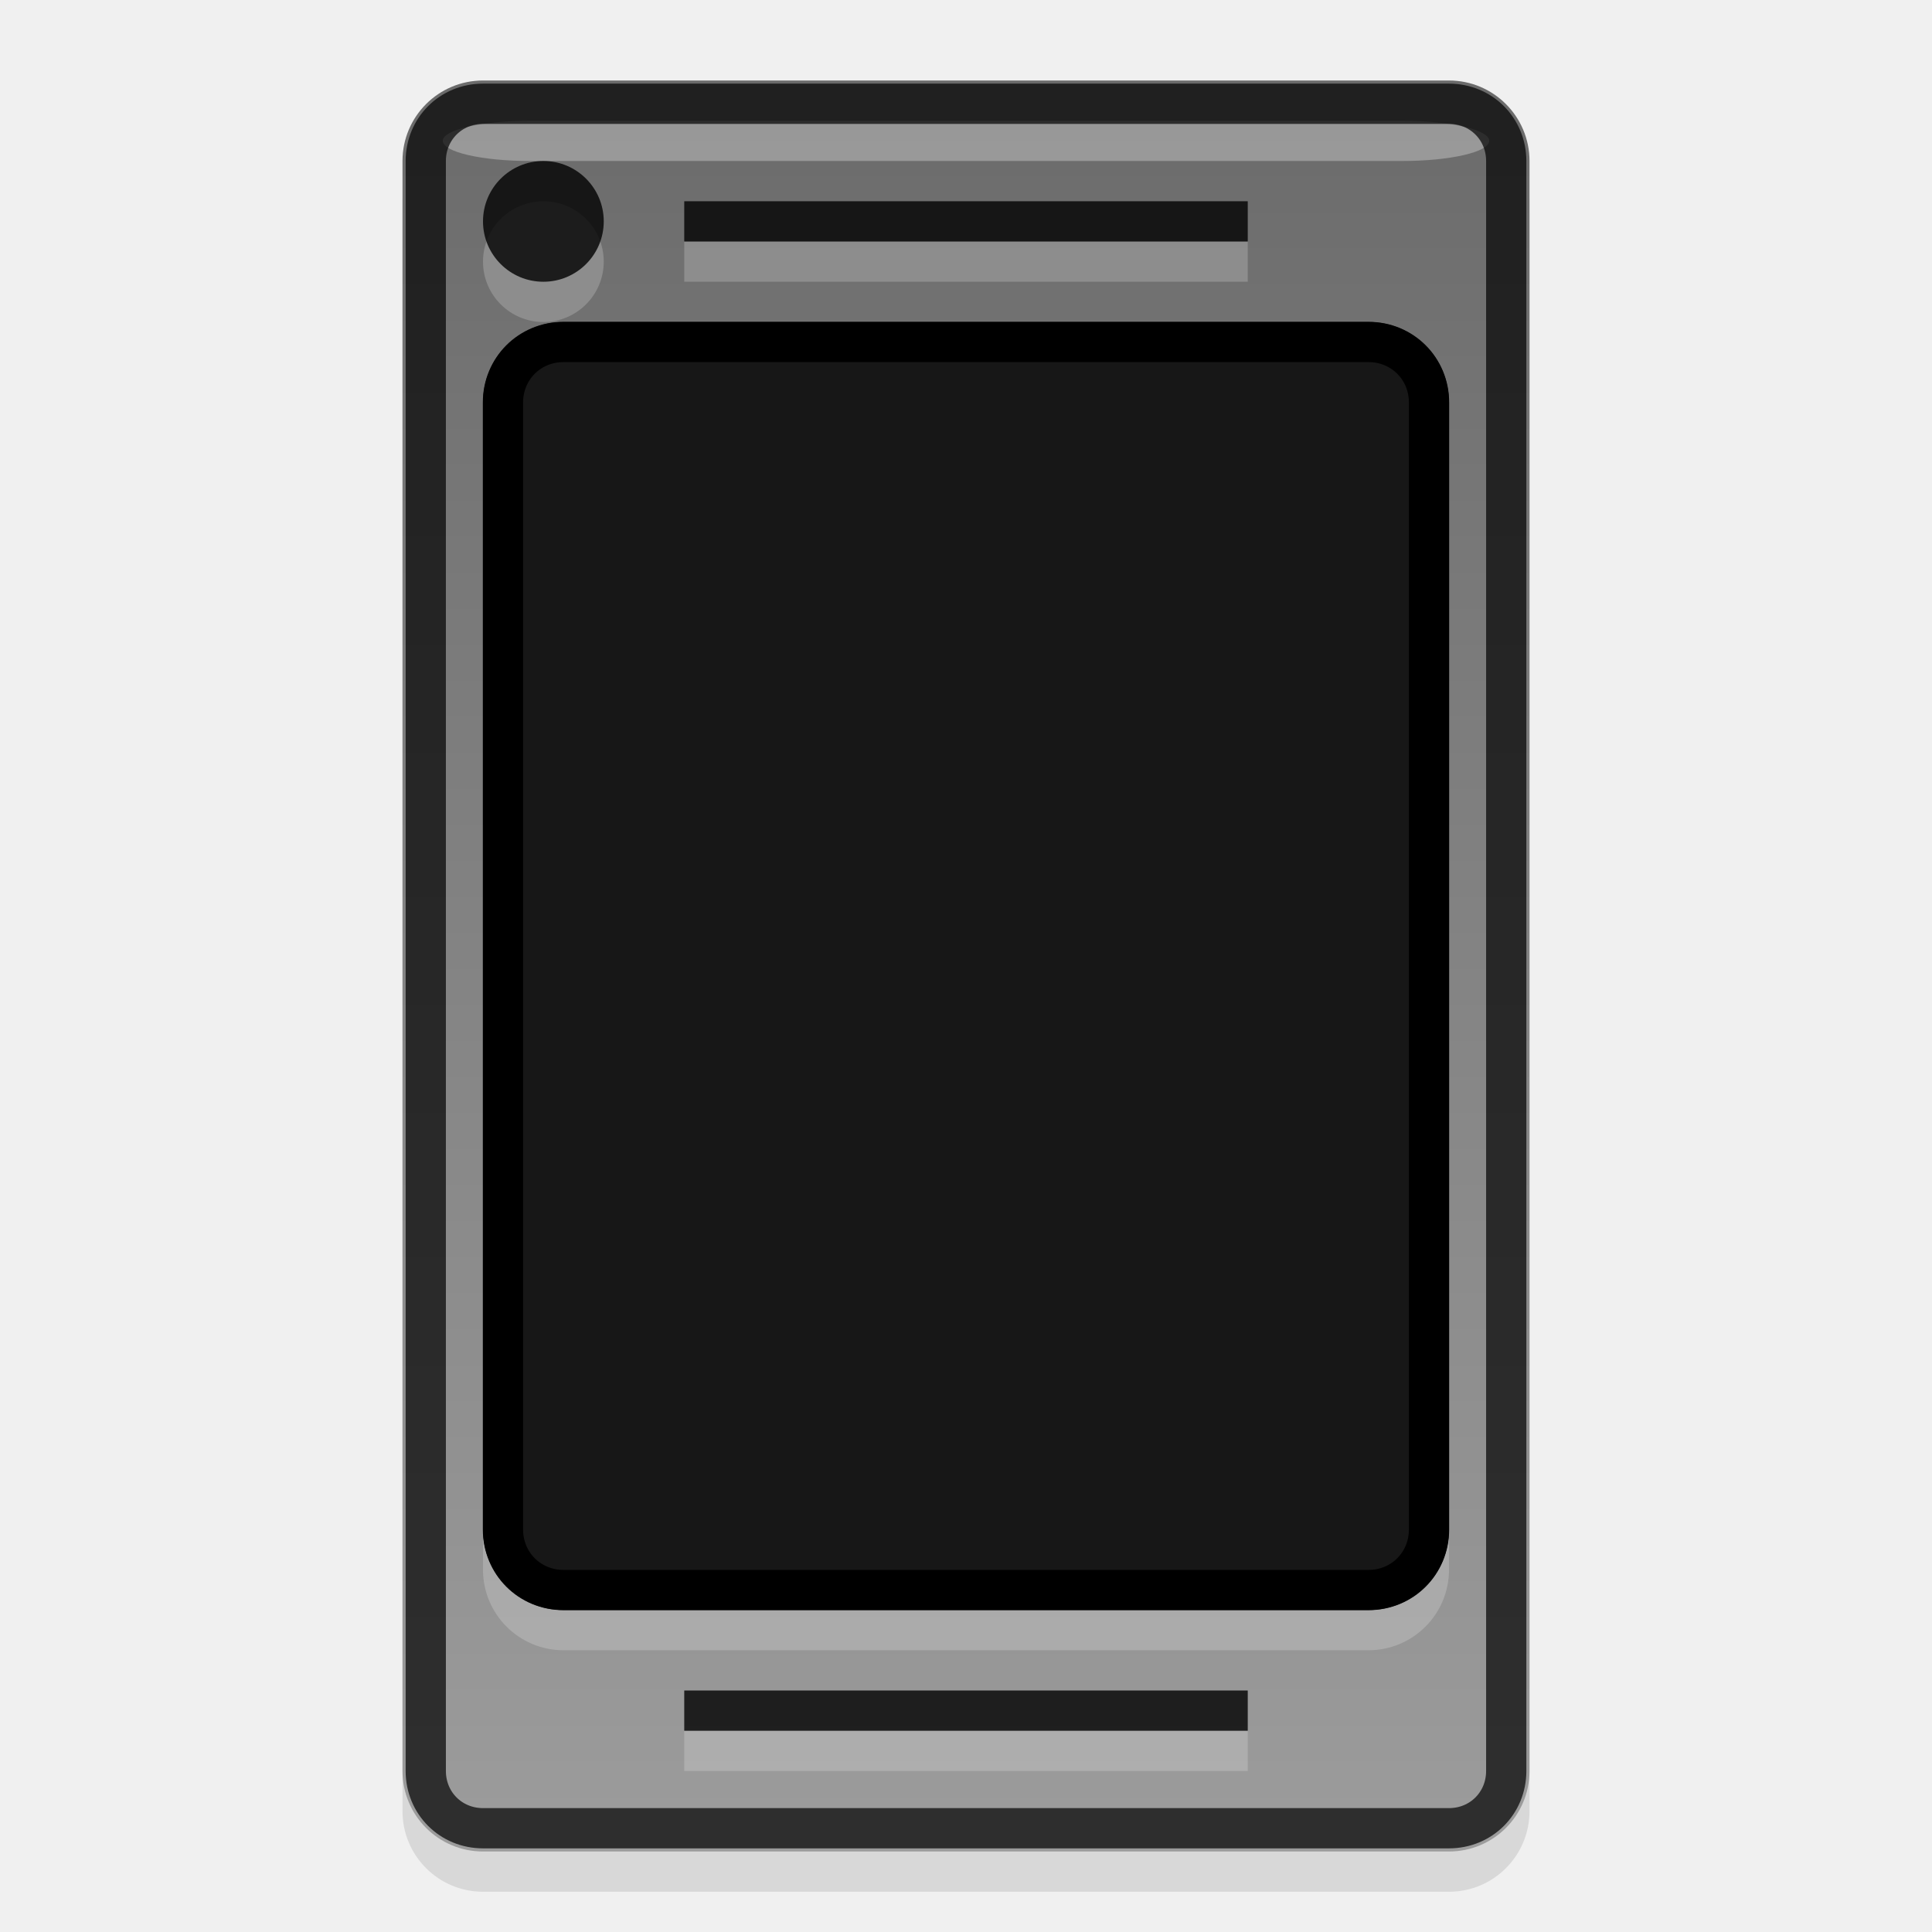
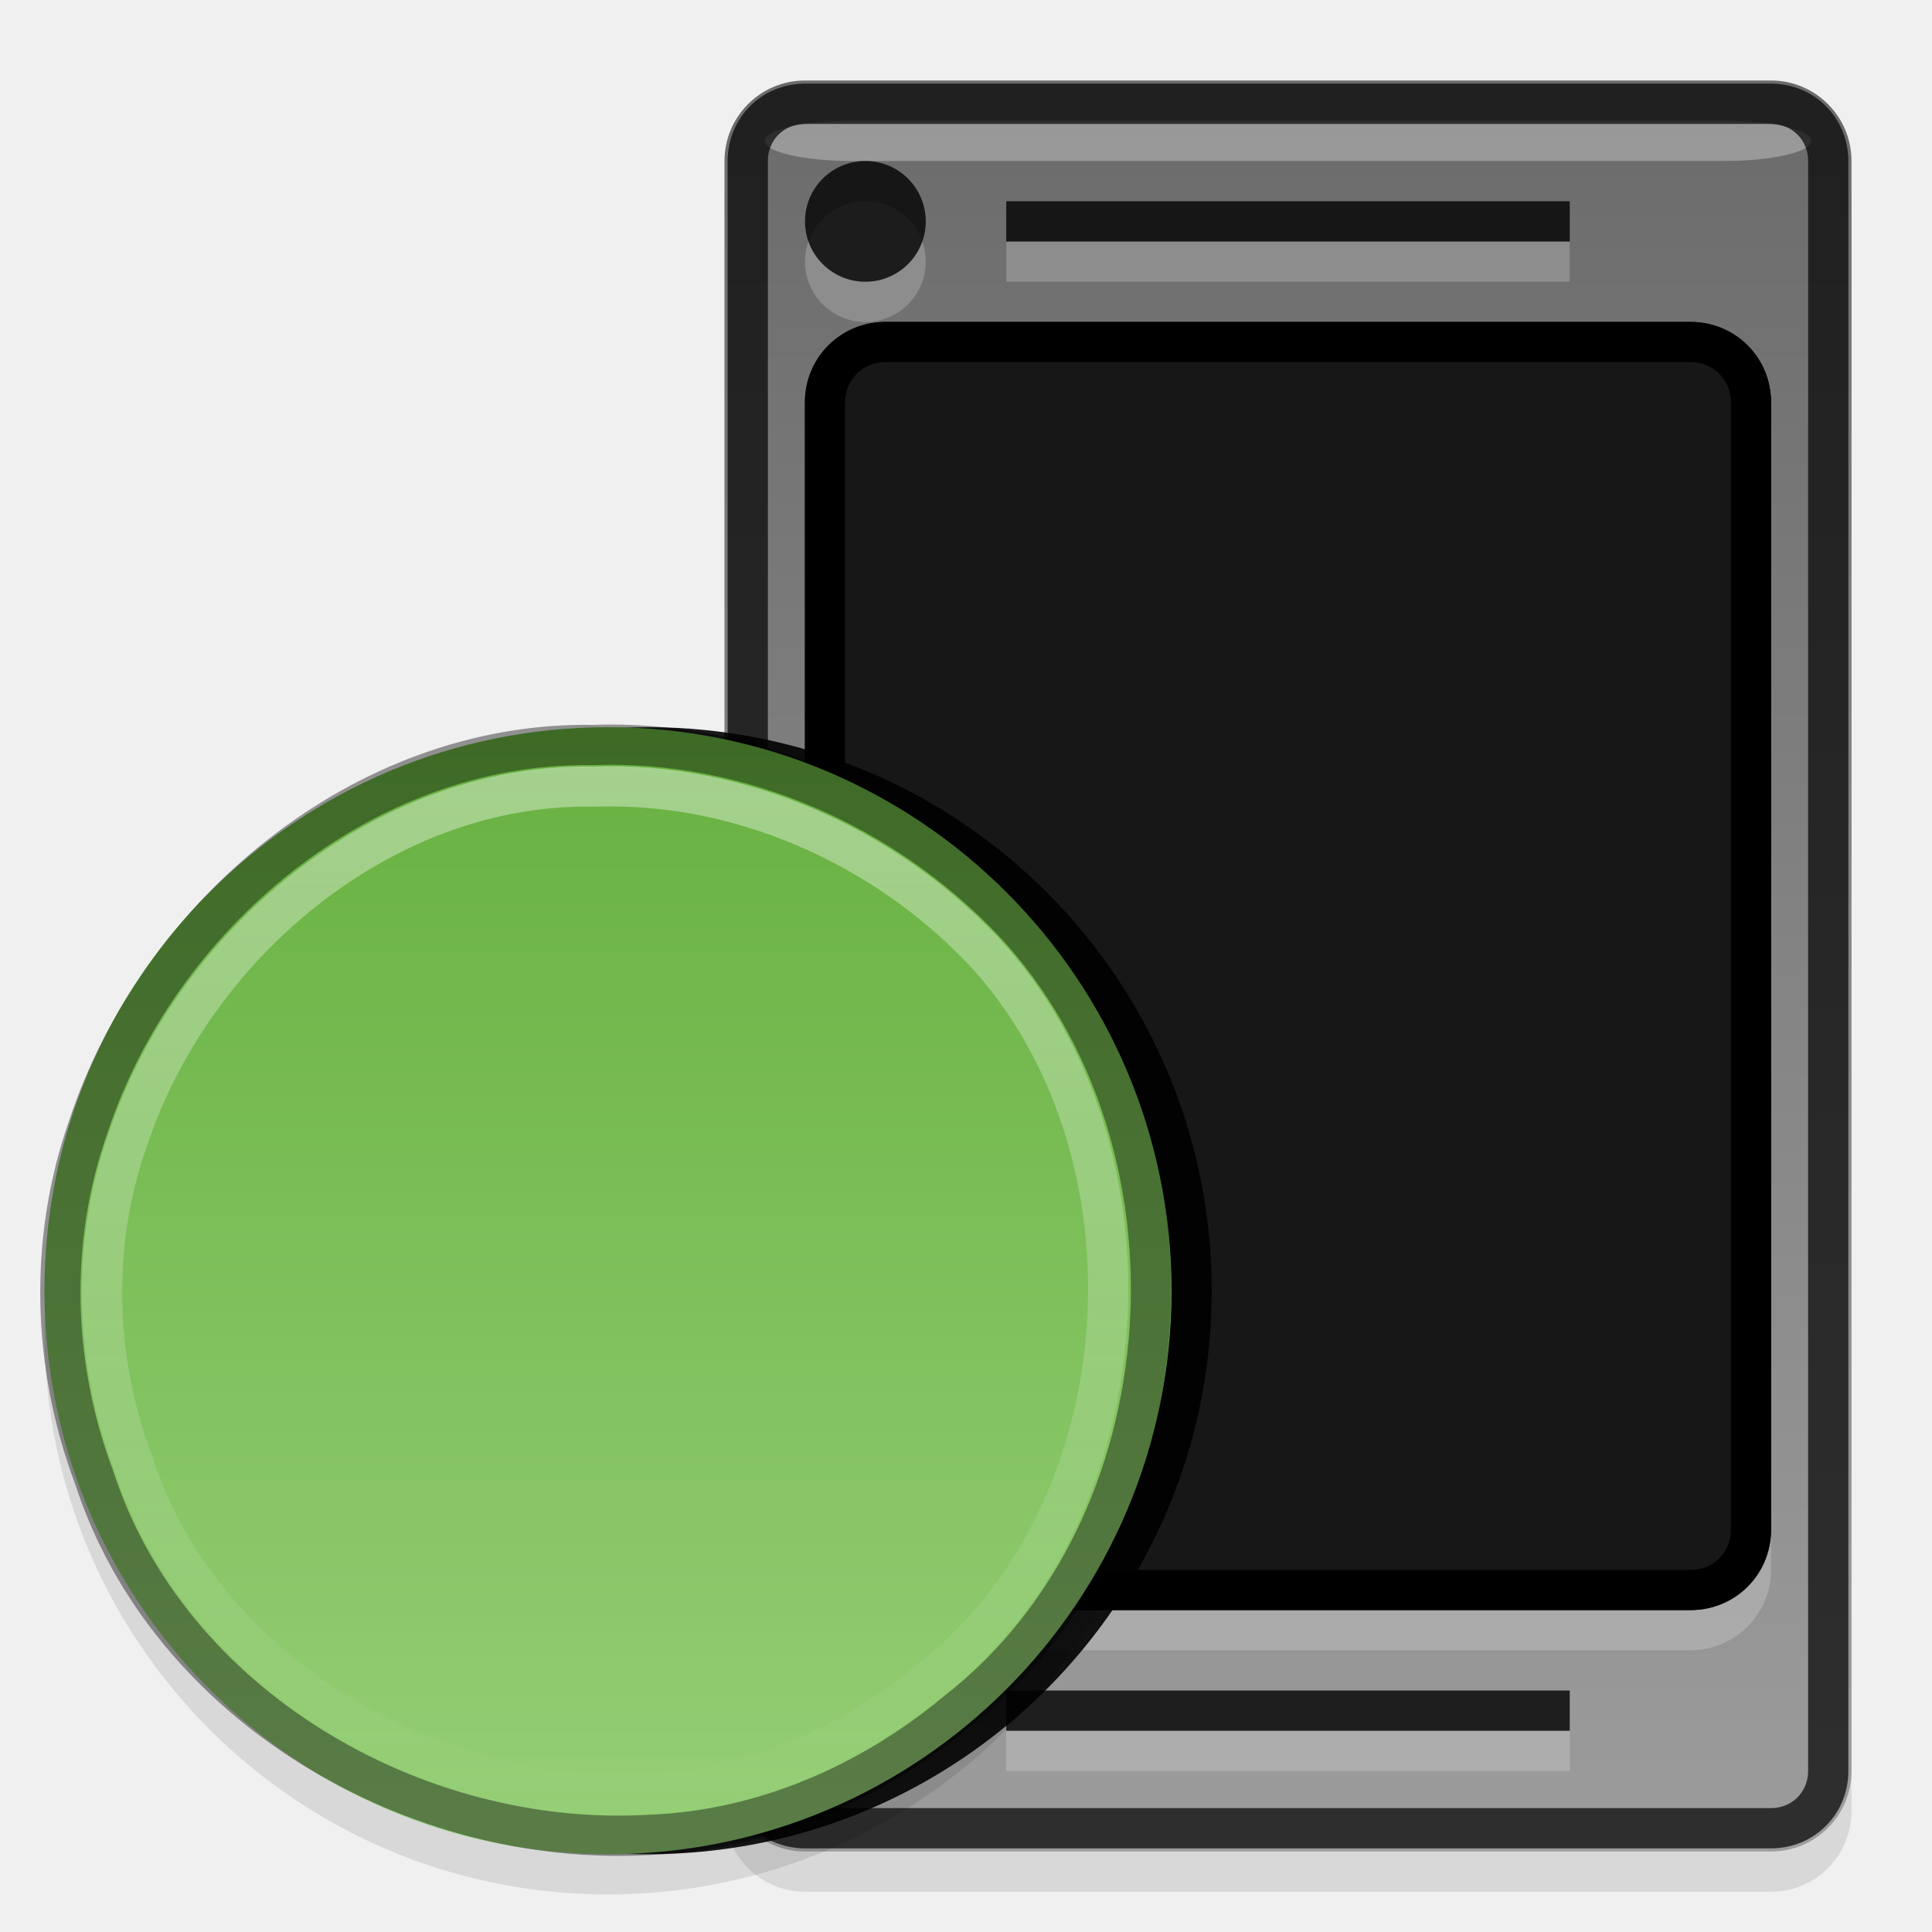
- <svg xmlns="http://www.w3.org/2000/svg" xmlns:xlink="http://www.w3.org/1999/xlink" id="svg2" version="1.1" viewBox="0 0 48 48">
+ <svg xmlns="http://www.w3.org/2000/svg" xmlns:xlink="http://www.w3.org/1999/xlink" viewBox="0 0 48 48" version="1.1" id="svg2">
  <defs id="defs4">
    <linearGradient id="linearGradient4168">
-       <stop stop-opacity="1" id="stop4170" stop-color="#6a6a6a" />
-       <stop stop-opacity="1" id="stop4172" stop-color="#9c9c9c" offset="1" />
+       <stop stop-color="#6a6a6a" id="stop4170" stop-opacity="1" />
+       <stop offset="1" stop-color="#9c9c9c" id="stop4172" stop-opacity="1" />
    </linearGradient>
-     <linearGradient gradientTransform="matrix(0.875 0 0 1.047619 3 -1.142857)" gradientUnits="userSpaceOnUse" xlink:href="#linearGradient4168" y1="2.284" id="linearGradient4174" x1="27" y2="45" x2="27" />
+     <linearGradient x2="27" y2="45" x1="27" id="linearGradient4174" y1="2.284" xlink:href="#linearGradient4168" gradientUnits="userSpaceOnUse" gradientTransform="matrix(0.875,0,0,1.047619,10.99999,-1.142857)" />
+     <linearGradient id="linearGradient4181">
+       <stop stop-color="#fff" id="stop4183" stop-opacity="1" />
+       <stop offset="1" stop-color="#fff" id="stop4185" stop-opacity="0" />
+     </linearGradient>
+     <linearGradient x2="0" y2="43" id="1" y1="3" gradientUnits="userSpaceOnUse" gradientTransform="matrix(0.7,0,0,0.7,-1.683293,15.26653)">
+       <stop stop-color="#66b03e" id="stop12" />
+       <stop offset="1" stop-color="#95ce76" id="stop14" />
+     </linearGradient>
+     <linearGradient gradientTransform="translate(-0.8953341,0.061952)" x2="22" y2="45" x1="22" id="linearGradient4187" y1="19" xlink:href="#linearGradient4181" gradientUnits="userSpaceOnUse" />
  </defs>
-   <rect fill-rule="evenodd" width="28" stroke-miterlimit="4" stroke="none" height="44" fill="#000" opacity="0.1" stroke-width="1" stroke-linejoin="round" stroke-dasharray="none" id="rect4205" y="3" x="10" fill-opacity="1" stroke-opacity="1" stroke-dashoffset="0" ry="2" rx="2" stroke-linecap="round" />
-   <rect fill-rule="evenodd" width="28" stroke-miterlimit="4" stroke="none" height="44" fill="url(#linearGradient4174)" opacity="1" stroke-width="1" stroke-linejoin="round" stroke-dasharray="none" id="rect3366" y="2" x="10" fill-opacity="1" stroke-opacity="1" stroke-dashoffset="0" ry="2" rx="2" stroke-linecap="round" />
-   <rect fill-rule="evenodd" width="26" stroke-miterlimit="4" stroke="none" height="1" fill="#fff" opacity="0.3" stroke-width="1" stroke-linejoin="round" stroke-dasharray="none" id="rect4209" y="3" x="11" fill-opacity="1" stroke-opacity="1" stroke-dashoffset="0" ry="0.5" rx="2.167" stroke-linecap="round" />
-   <rect stroke="none" width="14" height="1" opacity="0.2" stroke-width="1" stroke-dashoffset="0" stroke-dasharray="none" id="rect4199" stroke-linejoin="round" fill-rule="evenodd" y="6" x="17" fill="#fff" stroke-miterlimit="4" stroke-linecap="round" stroke-opacity="1" fill-opacity="1" />
-   <rect fill-rule="evenodd" width="24" stroke-miterlimit="4" stroke="none" height="32" fill="#fff" opacity="0.2" stroke-width="1" stroke-linejoin="round" stroke-dasharray="none" id="rect4191" y="9" x="12" fill-opacity="1" stroke-opacity="1" stroke-dashoffset="0" ry="2" rx="2" stroke-linecap="round" />
-   <rect stroke="none" width="14" height="1" opacity="0.2" stroke-width="1" stroke-dashoffset="0" stroke-dasharray="none" id="rect4201" stroke-linejoin="round" fill-rule="evenodd" y="43" x="17" fill="#fff" stroke-miterlimit="4" stroke-linecap="round" stroke-opacity="1" fill-opacity="1" />
-   <rect fill-rule="evenodd" width="24" stroke-miterlimit="4" stroke="none" height="32" fill="#171717" opacity="1" stroke-width="1" stroke-linejoin="round" stroke-dasharray="none" id="rect4190" y="8" x="12" fill-opacity="1" stroke-opacity="1" stroke-dashoffset="0" ry="2" rx="2" stroke-linecap="round" />
-   <circle cy="6.5" cx="13.5" stroke="none" stroke-width="1" opacity="0.2" r="1.5" stroke-dashoffset="0" stroke-dasharray="none" stroke-linejoin="round" id="circle4203" fill-rule="evenodd" stroke-miterlimit="4" fill="#fff" stroke-linecap="round" stroke-opacity="1" fill-opacity="1" />
-   <path stroke="#000" stroke-width="1" opacity="0.7" stroke-dashoffset="0" d="m 12,2.578 c -0.798,0 -1.422,0.624 -1.422,1.422 l 0,40 c 0,0.798 0.624,1.422 1.422,1.422 l 24,0 c 0.798,0 1.422,-0.624 1.422,-1.422 l 0,-40 C 37.422,3.202 36.798,2.578 36,2.578 l -24,0 z" stroke-dasharray="none" stroke-linejoin="round" id="path4185" fill-rule="evenodd" stroke-miterlimit="4" fill="none" stroke-linecap="round" stroke-opacity="1" fill-opacity="1" />
-   <path stroke="#000" stroke-width="1" opacity="1" stroke-dashoffset="0" d="m 14,8.496 c -0.842,0 -1.504,0.662 -1.504,1.504 l 0,28 c 0,0.842 0.662,1.504 1.504,1.504 l 20,0 c 0.842,0 1.504,-0.662 1.504,-1.504 l 0,-28 C 35.504,9.158 34.842,8.496 34,8.496 l -20,0 z" stroke-dasharray="none" stroke-linejoin="round" id="path4189" fill-rule="evenodd" stroke-miterlimit="4" fill="none" stroke-linecap="round" stroke-opacity="1" fill-opacity="1" />
-   <rect stroke="none" width="14" height="1" opacity="0.8" stroke-width="1" stroke-dashoffset="0" stroke-dasharray="none" id="rect4193" stroke-linejoin="round" fill-rule="evenodd" y="5" x="17" fill="#000" stroke-miterlimit="4" stroke-linecap="round" stroke-opacity="1" fill-opacity="1" />
-   <rect stroke="none" width="14" height="1" opacity="0.8" stroke-width="1" stroke-dashoffset="0" stroke-dasharray="none" id="rect4195" stroke-linejoin="round" fill-rule="evenodd" y="42" x="17" fill="#000" stroke-miterlimit="4" stroke-linecap="round" stroke-opacity="1" fill-opacity="1" />
-   <circle cy="5.5" cx="13.5" stroke="none" stroke-width="1" opacity="0.8" r="1.5" stroke-dashoffset="0" stroke-dasharray="none" stroke-linejoin="round" id="path4197" fill-rule="evenodd" stroke-miterlimit="4" fill="#000" stroke-linecap="round" stroke-opacity="1" fill-opacity="1" />
+   <rect style="opacity:0.1;fill:#000000;fill-opacity:1;fill-rule:evenodd;stroke:none;stroke-width:1;stroke-linecap:round;stroke-linejoin:round;stroke-miterlimit:4;stroke-dasharray:none;stroke-dashoffset:0;stroke-opacity:1" rx="2" ry="2" x="18" y="3" id="rect4205" height="44" width="28" stroke-miterlimit="4" />
+   <rect style="opacity:1;fill:url(#linearGradient4174);fill-opacity:1;fill-rule:evenodd;stroke:none;stroke-width:1;stroke-linecap:round;stroke-linejoin:round;stroke-miterlimit:4;stroke-dasharray:none;stroke-dashoffset:0;stroke-opacity:1" rx="2" ry="2" x="18" y="2" id="rect3366" height="44" width="28" stroke-miterlimit="4" />
+   <rect style="opacity:0.3;fill:#ffffff;fill-opacity:1;fill-rule:evenodd;stroke:none;stroke-width:1;stroke-linecap:round;stroke-linejoin:round;stroke-miterlimit:4;stroke-dasharray:none;stroke-dashoffset:0;stroke-opacity:1" rx="2.167" ry="0.5" x="19" y="3" id="rect4209" height="1" width="26" stroke-miterlimit="4" />
+   <rect style="opacity:0.2;fill:#ffffff;fill-opacity:1;fill-rule:evenodd;stroke:none;stroke-width:1;stroke-linecap:round;stroke-linejoin:round;stroke-miterlimit:4;stroke-dasharray:none;stroke-dashoffset:0;stroke-opacity:1" stroke-miterlimit="4" x="25" y="6" id="rect4199" height="1" width="14" />
+   <rect style="opacity:0.2;fill:#ffffff;fill-opacity:1;fill-rule:evenodd;stroke:none;stroke-width:1;stroke-linecap:round;stroke-linejoin:round;stroke-miterlimit:4;stroke-dasharray:none;stroke-dashoffset:0;stroke-opacity:1" rx="2" ry="2" x="20" y="9" id="rect4191" height="32" width="24" stroke-miterlimit="4" />
+   <rect style="opacity:0.2;fill:#ffffff;fill-opacity:1;fill-rule:evenodd;stroke:none;stroke-width:1;stroke-linecap:round;stroke-linejoin:round;stroke-miterlimit:4;stroke-dasharray:none;stroke-dashoffset:0;stroke-opacity:1" stroke-miterlimit="4" x="25" y="43" id="rect4201" height="1" width="14" />
+   <rect style="opacity:1;fill:#171717;fill-opacity:1;fill-rule:evenodd;stroke:none;stroke-width:1;stroke-linecap:round;stroke-linejoin:round;stroke-miterlimit:4;stroke-dasharray:none;stroke-dashoffset:0;stroke-opacity:1" rx="2" ry="2" x="20" y="8" id="rect4190" height="32" width="24" stroke-miterlimit="4" />
+   <circle style="opacity:0.2;fill:#ffffff;fill-opacity:1;fill-rule:evenodd;stroke:none;stroke-width:1;stroke-linecap:round;stroke-linejoin:round;stroke-miterlimit:4;stroke-dasharray:none;stroke-dashoffset:0;stroke-opacity:1" stroke-miterlimit="4" id="circle4203" r="1.5" cx="21.5" cy="6.5" />
+   <path style="opacity:0.7;fill:none;fill-opacity:1;fill-rule:evenodd;stroke:#000000;stroke-width:1;stroke-linecap:round;stroke-linejoin:round;stroke-miterlimit:4;stroke-dasharray:none;stroke-dashoffset:0;stroke-opacity:1" stroke-miterlimit="4" id="path4185" d="M 20,2.578 C 19.202,2.578 18.578,3.202 18.578,4 l 0,40 c 0,0.798 0.624,1.422 1.422,1.422 l 24,0 c 0.798,0 1.422,-0.624 1.422,-1.422 l 0,-40 c 0,-0.798 -0.624,-1.422 -1.422,-1.422 l -24,0 z" />
+   <path style="opacity:1;fill:none;fill-opacity:1;fill-rule:evenodd;stroke:#000000;stroke-width:1;stroke-linecap:round;stroke-linejoin:round;stroke-miterlimit:4;stroke-dasharray:none;stroke-dashoffset:0;stroke-opacity:1" stroke-miterlimit="4" id="path4189" d="m 22,8.496 c -0.842,0 -1.504,0.662 -1.504,1.504 l 0,28 c 0,0.842 0.662,1.504 1.504,1.504 l 20,0 c 0.842,0 1.504,-0.662 1.504,-1.504 l 0,-28 c 0,-0.842 -0.662,-1.504 -1.504,-1.504 l -20,0 z" />
+   <rect style="opacity:0.8;fill:#000000;fill-opacity:1;fill-rule:evenodd;stroke:none;stroke-width:1;stroke-linecap:round;stroke-linejoin:round;stroke-miterlimit:4;stroke-dasharray:none;stroke-dashoffset:0;stroke-opacity:1" stroke-miterlimit="4" x="25" y="5" id="rect4193" height="1" width="14" />
+   <rect style="opacity:0.8;fill:#000000;fill-opacity:1;fill-rule:evenodd;stroke:none;stroke-width:1;stroke-linecap:round;stroke-linejoin:round;stroke-miterlimit:4;stroke-dasharray:none;stroke-dashoffset:0;stroke-opacity:1" stroke-miterlimit="4" x="25" y="42" id="rect4195" height="1" width="14" />
+   <circle style="opacity:0.8;fill:#000000;fill-opacity:1;fill-rule:evenodd;stroke:none;stroke-width:1;stroke-linecap:round;stroke-linejoin:round;stroke-miterlimit:4;stroke-dasharray:none;stroke-dashoffset:0;stroke-opacity:1" stroke-miterlimit="4" id="path4197" r="1.5" cx="21.5" cy="5.5" />
+   <path d="m 1.105,33.067 a 14,14 0 0 0 28,0 14,14 0 1 0 -28,0 z" id="path4189-3" style="opacity:0.1;fill:#000000" />
+   <path style="fill:#000000;opacity:0.9" id="path4172" d="m 2.105,32.067 a 14,14 0 0 0 28,0 14,14 0 1 0 -28,0 z" />
+   <path d="m 1.105,32.067 a 14,14 0 0 0 28,0 14,14 0 1 0 -28,0 z" id="path18" style="fill:url(#1)" />
+   <path d="M 14.683,19.542 C 9.521,19.476 4.771,23.469 3.171,28.333 a 1.034,1.034 0 0 1 -0.008,0.02 c -0.896,2.554 -0.817,5.422 0.139,7.971 a 1.034,1.034 0 0 1 0.016,0.045 c 1.674,5.184 7.419,8.516 12.803,8.186 a 1.034,1.034 0 0 1 0.021,-0.002 c 2.523,-0.101 4.967,-1.16 6.943,-2.799 a 1.034,1.034 0 0 1 0.027,-0.021 c 5.358,-4.158 5.907,-13.185 1.312,-18.117 l -0.004,-0.004 c -2.491,-2.623 -6.085,-4.206 -9.686,-4.068 a 1.034,1.034 0 0 1 -0.053,0 z" id="path4179" style="opacity:0.4;fill:none;stroke:url(#linearGradient4187);stroke-linejoin:round" />
+   <path d="m 14.696,18.509 c -5.69,-0.074 -10.773,4.227 -12.508,9.502 -0.982,2.798 -0.894,5.906 0.144,8.675 1.843,5.706 8.005,9.257 13.849,8.898 2.783,-0.112 5.434,-1.27 7.564,-3.035 5.891,-4.572 6.476,-14.236 1.43,-19.645 -2.688,-2.834 -6.55,-4.545 -10.478,-4.394 z" id="path3374" style="opacity:0.4;fill:none;stroke:#000000;stroke-linejoin:round" />
</svg>
